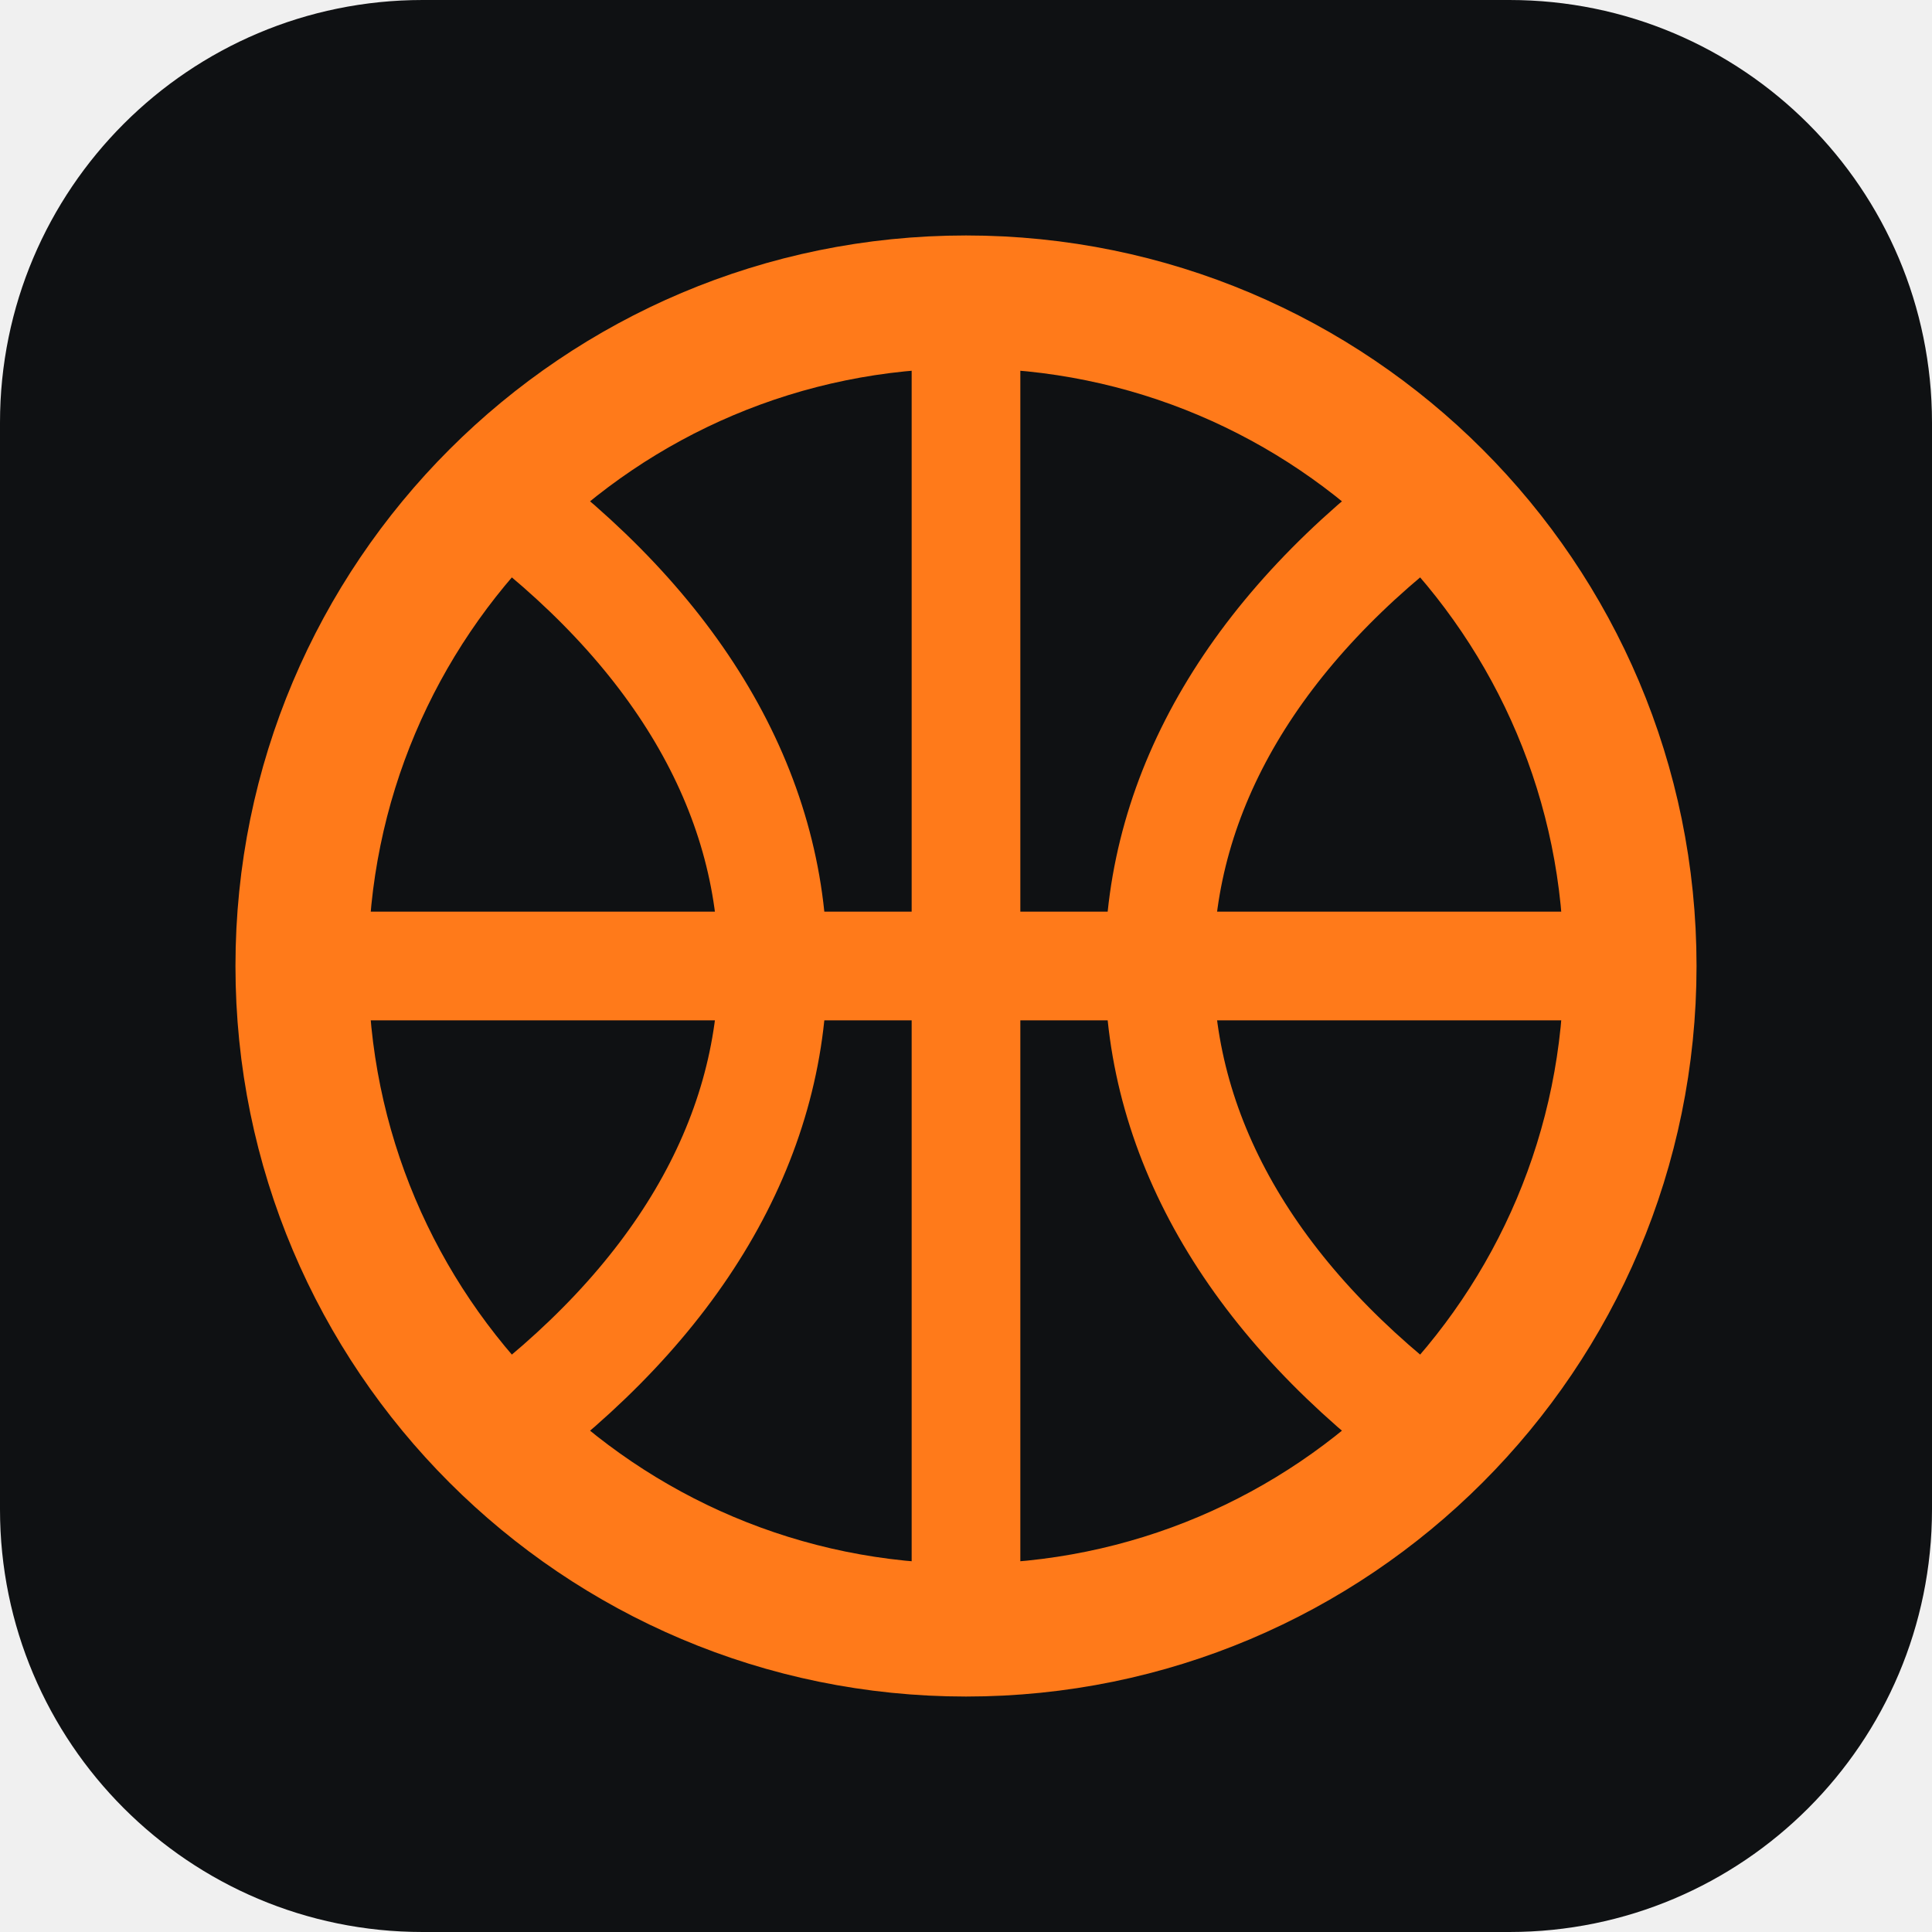
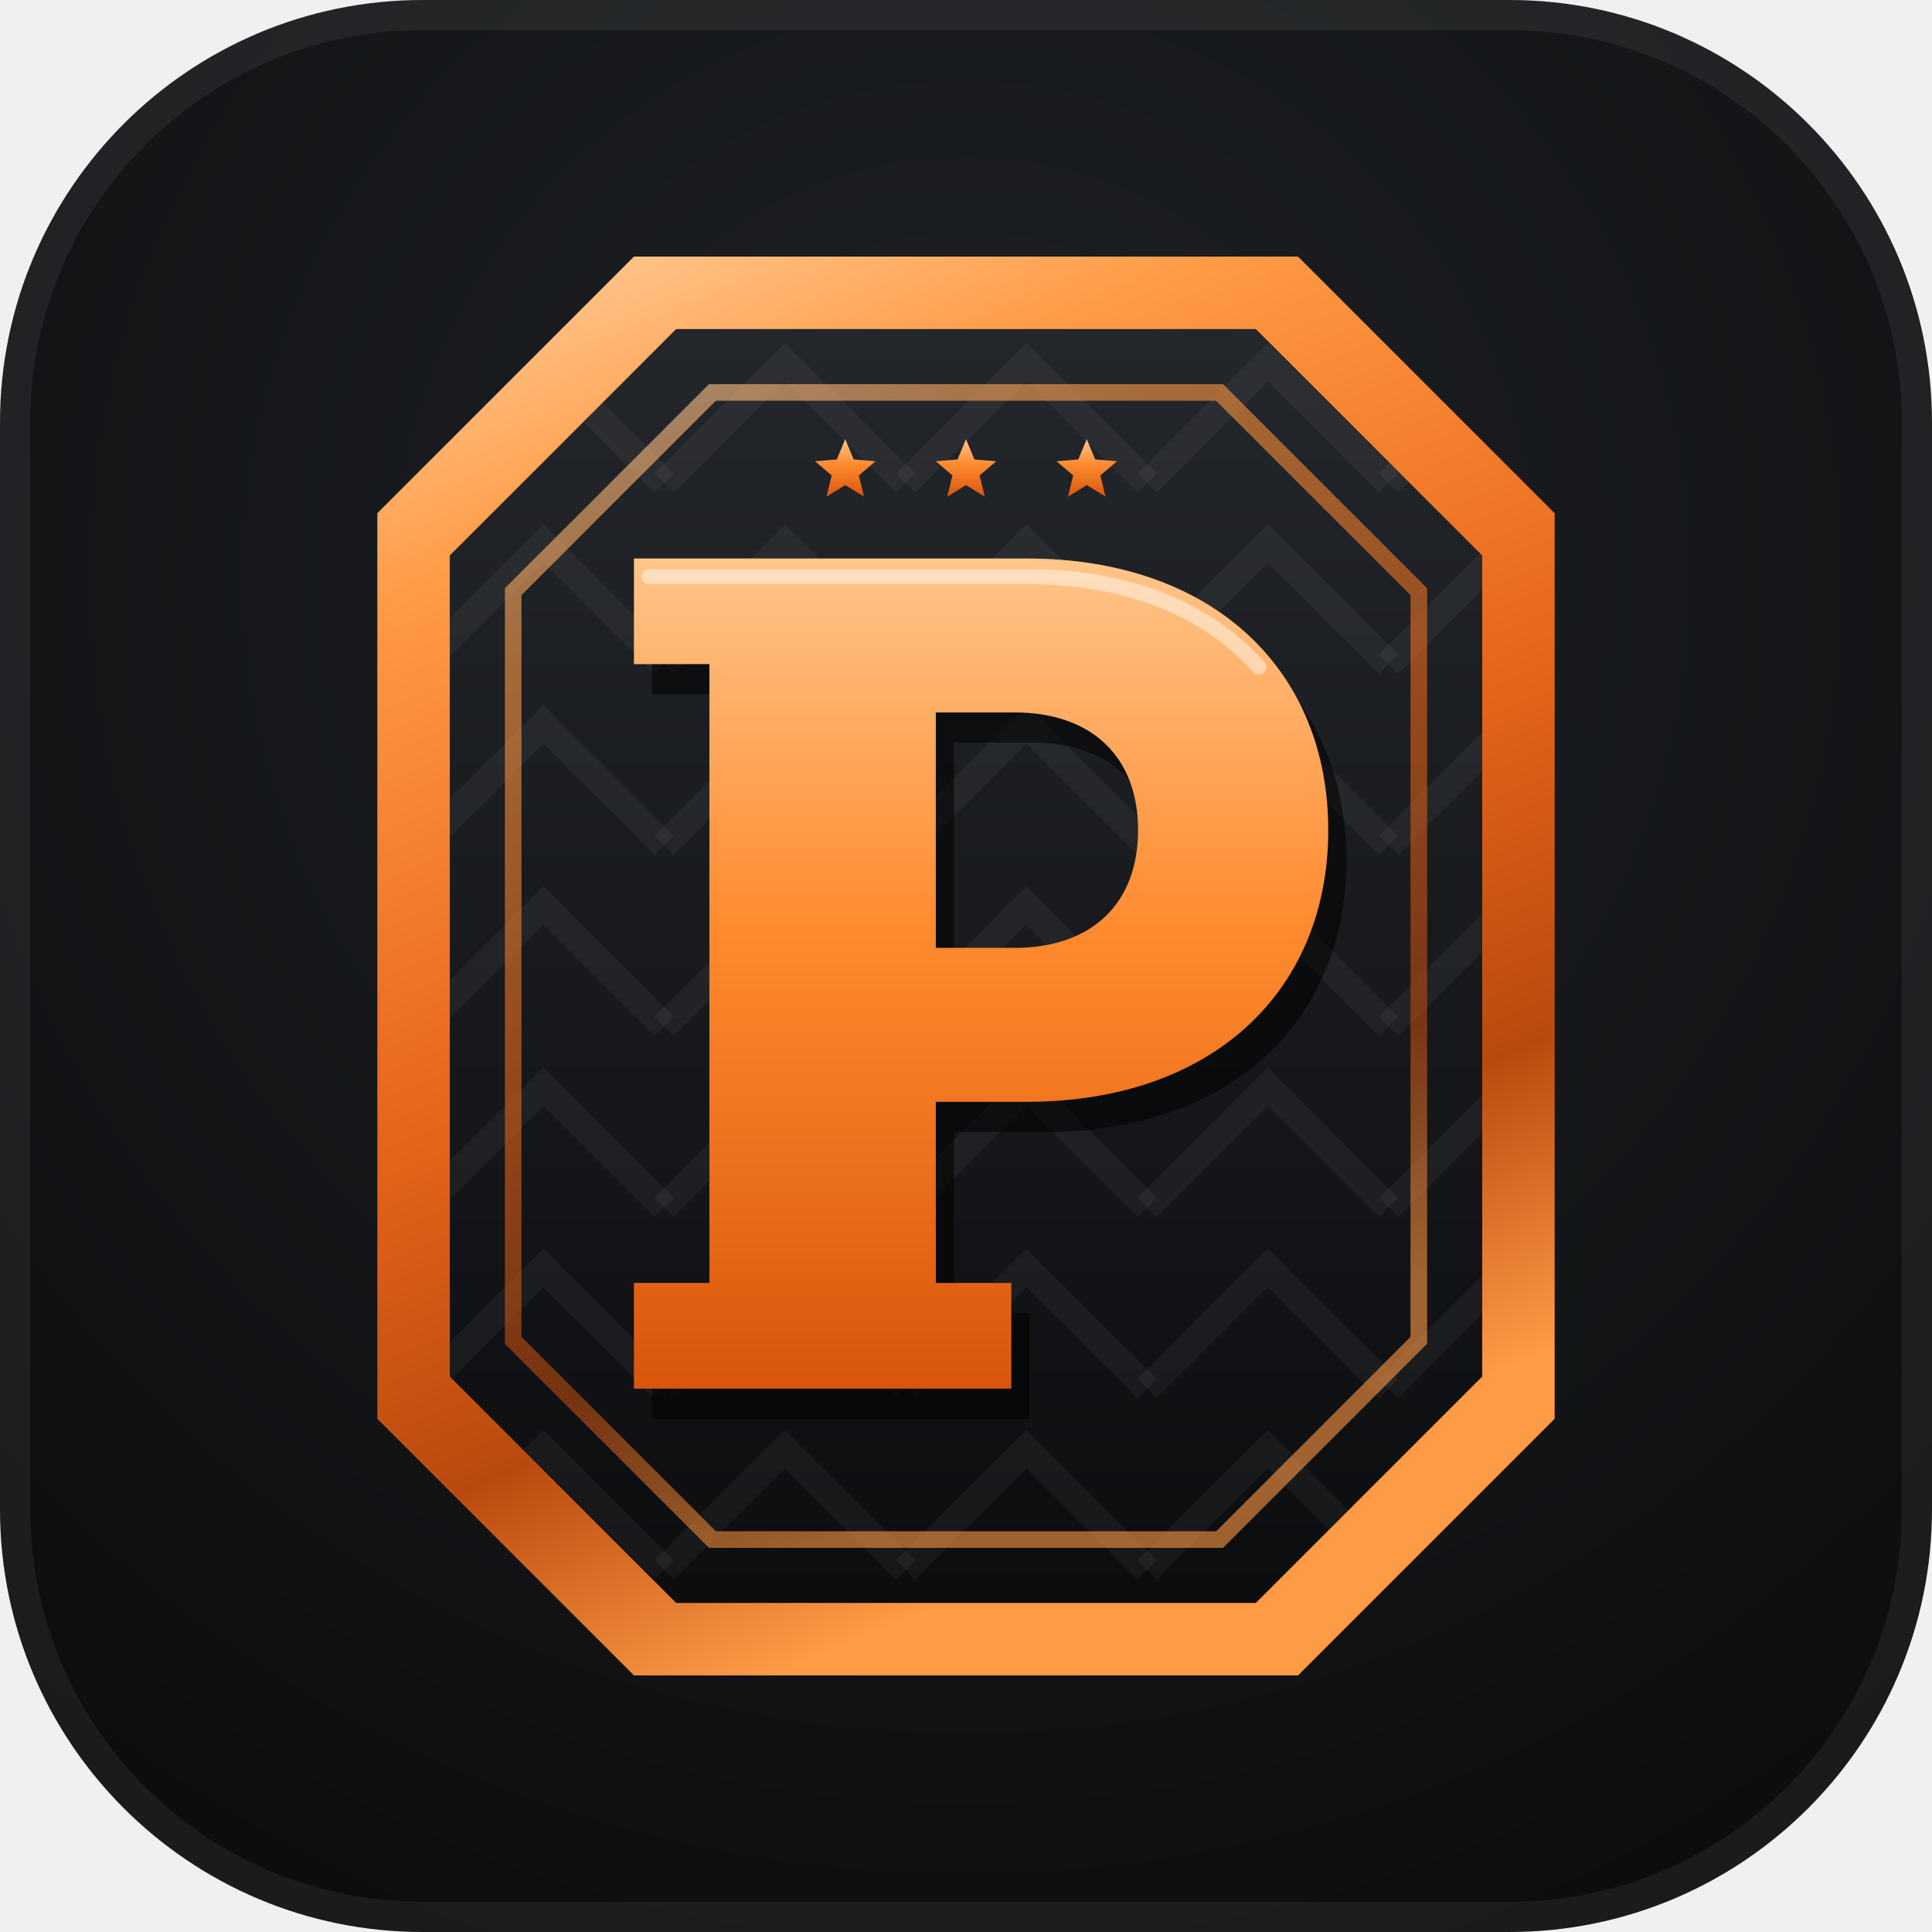
- <svg xmlns="http://www.w3.org/2000/svg" viewBox="0 0 32 32">
-   <rect width="32" height="32" rx="7" fill="#0f1113" />
-   <circle cx="16" cy="16" r="11" fill="none" stroke="#ff7a1a" stroke-width="2.2" />
-   <path d="M5 16h22M16 5v22M8.2 8.2c3 2.2 4.6 4.9 4.6 7.8s-1.6 5.6-4.6 7.8M23.8 8.2c-3 2.2-4.6 4.9-4.6 7.8s1.6 5.6 4.6 7.8" fill="none" stroke="#ff7a1a" stroke-width="1.8" />
+ <svg xmlns="http://www.w3.org/2000/svg" viewBox="0 0 64 64">
+   <defs>
+     <linearGradient id="cui" x1="0" y1="0" x2=".35" y2="1">
+       <stop offset="0" stop-color="#ffd2a1" />
+       <stop offset=".22" stop-color="#ff9a45" />
+       <stop offset=".55" stop-color="#e8661a" />
+       <stop offset=".8" stop-color="#b94a0e" />
+       <stop offset="1" stop-color="#ff9a45" />
+     </linearGradient>
+     <linearGradient id="pei" x1="0" y1="0" x2="0" y2="1">
+       <stop offset="0" stop-color="#ffc58a" />
+       <stop offset=".45" stop-color="#ff8a2e" />
+       <stop offset="1" stop-color="#d9560c" />
+     </linearGradient>
+     <linearGradient id="ini" x1="0" y1="0" x2="0" y2="1">
+       <stop offset="0" stop-color="#23262b" />
+       <stop offset="1" stop-color="#0c0d0f" />
+     </linearGradient>
+     <radialGradient id="tii" cx=".5" cy=".3" r=".9">
+       <stop offset="0" stop-color="#1f2226" />
+       <stop offset="1" stop-color="#08090a" />
+     </radialGradient>
+     <clipPath id="cki">
+       <path d="M22.40 10.90H41.60L49.10 18.40V45.60L41.60 53.10H22.40L14.90 45.60V18.40Z" />
+     </clipPath>
+   </defs>
+   <rect width="64" height="64" rx="14" fill="url(#tii)" />
+   <rect x=".5" y=".5" width="63" height="63" rx="13.5" fill="none" stroke="#fff" stroke-opacity=".06" />
+   <path d="M21.00 8.50H43.00L51.50 17.00V47.00L43.00 55.50H21.00L12.50 47.00V17.00Z" fill="url(#cui)" />
+   <path d="M22.40 10.90H41.60L49.10 18.40V45.60L41.60 53.10H22.40L14.90 45.60V18.40Z" fill="url(#ini)" />
+   <g clip-path="url(#cki)" fill="none" stroke="#fff" stroke-opacity=".045" stroke-width=".9">
+     <path d="M6 -2L10 -6L14 -2" />
+     <path d="M6 4L10 0L14 4" />
+     <path d="M6 10L10 6L14 10" />
+     <path d="M6 16L10 12L14 16" />
+     <path d="M6 22L10 18L14 22" />
+     <path d="M6 28L10 24L14 28" />
+     <path d="M6 34L10 30L14 34" />
+     <path d="M6 40L10 36L14 40" />
+     <path d="M6 46L10 42L14 46" />
+     <path d="M6 52L10 48L14 52" />
+     <path d="M6 58L10 54L14 58" />
+     <path d="M14 -2L18 -6L22 -2" />
+     <path d="M14 4L18 0L22 4" />
+     <path d="M14 10L18 6L22 10" />
+     <path d="M14 16L18 12L22 16" />
+     <path d="M14 22L18 18L22 22" />
+     <path d="M14 28L18 24L22 28" />
+     <path d="M14 34L18 30L22 34" />
+     <path d="M14 40L18 36L22 40" />
+     <path d="M14 46L18 42L22 46" />
+     <path d="M14 52L18 48L22 52" />
+     <path d="M14 58L18 54L22 58" />
+     <path d="M22 -2L26 -6L30 -2" />
+     <path d="M22 4L26 0L30 4" />
+     <path d="M22 10L26 6L30 10" />
+     <path d="M22 16L26 12L30 16" />
+     <path d="M22 22L26 18L30 22" />
+     <path d="M22 28L26 24L30 28" />
+     <path d="M22 34L26 30L30 34" />
+     <path d="M22 40L26 36L30 40" />
+     <path d="M22 46L26 42L30 46" />
+     <path d="M22 52L26 48L30 52" />
+     <path d="M22 58L26 54L30 58" />
+     <path d="M30 -2L34 -6L38 -2" />
+     <path d="M30 4L34 0L38 4" />
+     <path d="M30 10L34 6L38 10" />
+     <path d="M30 16L34 12L38 16" />
+     <path d="M30 22L34 18L38 22" />
+     <path d="M30 28L34 24L38 28" />
+     <path d="M30 34L34 30L38 34" />
+     <path d="M30 40L34 36L38 40" />
+     <path d="M30 46L34 42L38 46" />
+     <path d="M30 52L34 48L38 52" />
+     <path d="M30 58L34 54L38 58" />
+     <path d="M38 -2L42 -6L46 -2" />
+     <path d="M38 4L42 0L46 4" />
+     <path d="M38 10L42 6L46 10" />
+     <path d="M38 16L42 12L46 16" />
+     <path d="M38 22L42 18L46 22" />
+     <path d="M38 28L42 24L46 28" />
+     <path d="M38 34L42 30L46 34" />
+     <path d="M38 40L42 36L46 40" />
+     <path d="M38 46L42 42L46 46" />
+     <path d="M38 52L42 48L46 52" />
+     <path d="M38 58L42 54L46 58" />
+     <path d="M46 -2L50 -6L54 -2" />
+     <path d="M46 4L50 0L54 4" />
+     <path d="M46 10L50 6L54 10" />
+     <path d="M46 16L50 12L54 16" />
+     <path d="M46 22L50 18L54 22" />
+     <path d="M46 28L50 24L54 28" />
+     <path d="M46 34L50 30L54 34" />
+     <path d="M46 40L50 36L54 40" />
+     <path d="M46 46L50 42L54 46" />
+     <path d="M46 52L50 48L54 52" />
+     <path d="M46 58L50 54L54 58" />
+     <path d="M54 -2L58 -6L62 -2" />
+     <path d="M54 4L58 0L62 4" />
+     <path d="M54 10L58 6L62 10" />
+     <path d="M54 16L58 12L62 16" />
+     <path d="M54 22L58 18L62 22" />
+     <path d="M54 28L58 24L62 28" />
+     <path d="M54 34L58 30L62 34" />
+     <path d="M54 40L58 36L62 40" />
+     <path d="M54 46L58 42L62 46" />
+     <path d="M54 52L58 48L62 52" />
+     <path d="M54 58L58 54L62 58" />
+   </g>
+   <path d="M23.60 13.00H40.40L47.00 19.60V44.40L40.40 51.00H23.60L17.00 44.40V19.60Z" fill="none" stroke="url(#cui)" stroke-opacity=".6" stroke-width=".55" />
+   <path d="M21 18.5H34c6.2 0 10 3.7 10 9s-3.8 9-10 9h-3v6h2.5V46H21v-3.5h2.5V22H21ZM31 23.6v7.8h2.6c2.6 0 4.1-1.5 4.1-3.9s-1.5-3.9-4.1-3.9Z" fill="#000" fill-opacity=".55" fill-rule="evenodd" transform="translate(.6 1)" />
+   <path d="M21 18.5H34c6.2 0 10 3.7 10 9s-3.8 9-10 9h-3v6h2.5V46H21v-3.5h2.5V22H21ZM31 23.6v7.8h2.6c2.6 0 4.1-1.5 4.1-3.9s-1.5-3.9-4.1-3.9Z" fill="url(#pei)" fill-rule="evenodd" />
+   <path d="M21.5 19.1H34c3.4 0 6 1.1 7.7 3" fill="none" stroke="#fff" stroke-opacity=".45" stroke-width=".5" stroke-linecap="round" />
+   <path d="M28.00 14.55L28.28 15.22L29.00 15.28L28.45 15.75L28.62 16.45L28.00 16.07L27.38 16.45L27.55 15.75L27.00 15.28L27.72 15.22Z" fill="url(#pei)" />
+   <path d="M32.00 14.55L32.28 15.22L33.00 15.28L32.45 15.75L32.62 16.45L32.00 16.07L31.38 16.45L31.55 15.75L31.00 15.28L31.72 15.22Z" fill="url(#pei)" />
+   <path d="M36.00 14.55L36.28 15.22L37.00 15.28L36.45 15.75L36.62 16.45L36.00 16.07L35.38 16.45L35.55 15.75L35.00 15.28L35.72 15.22Z" fill="url(#pei)" />
</svg>
